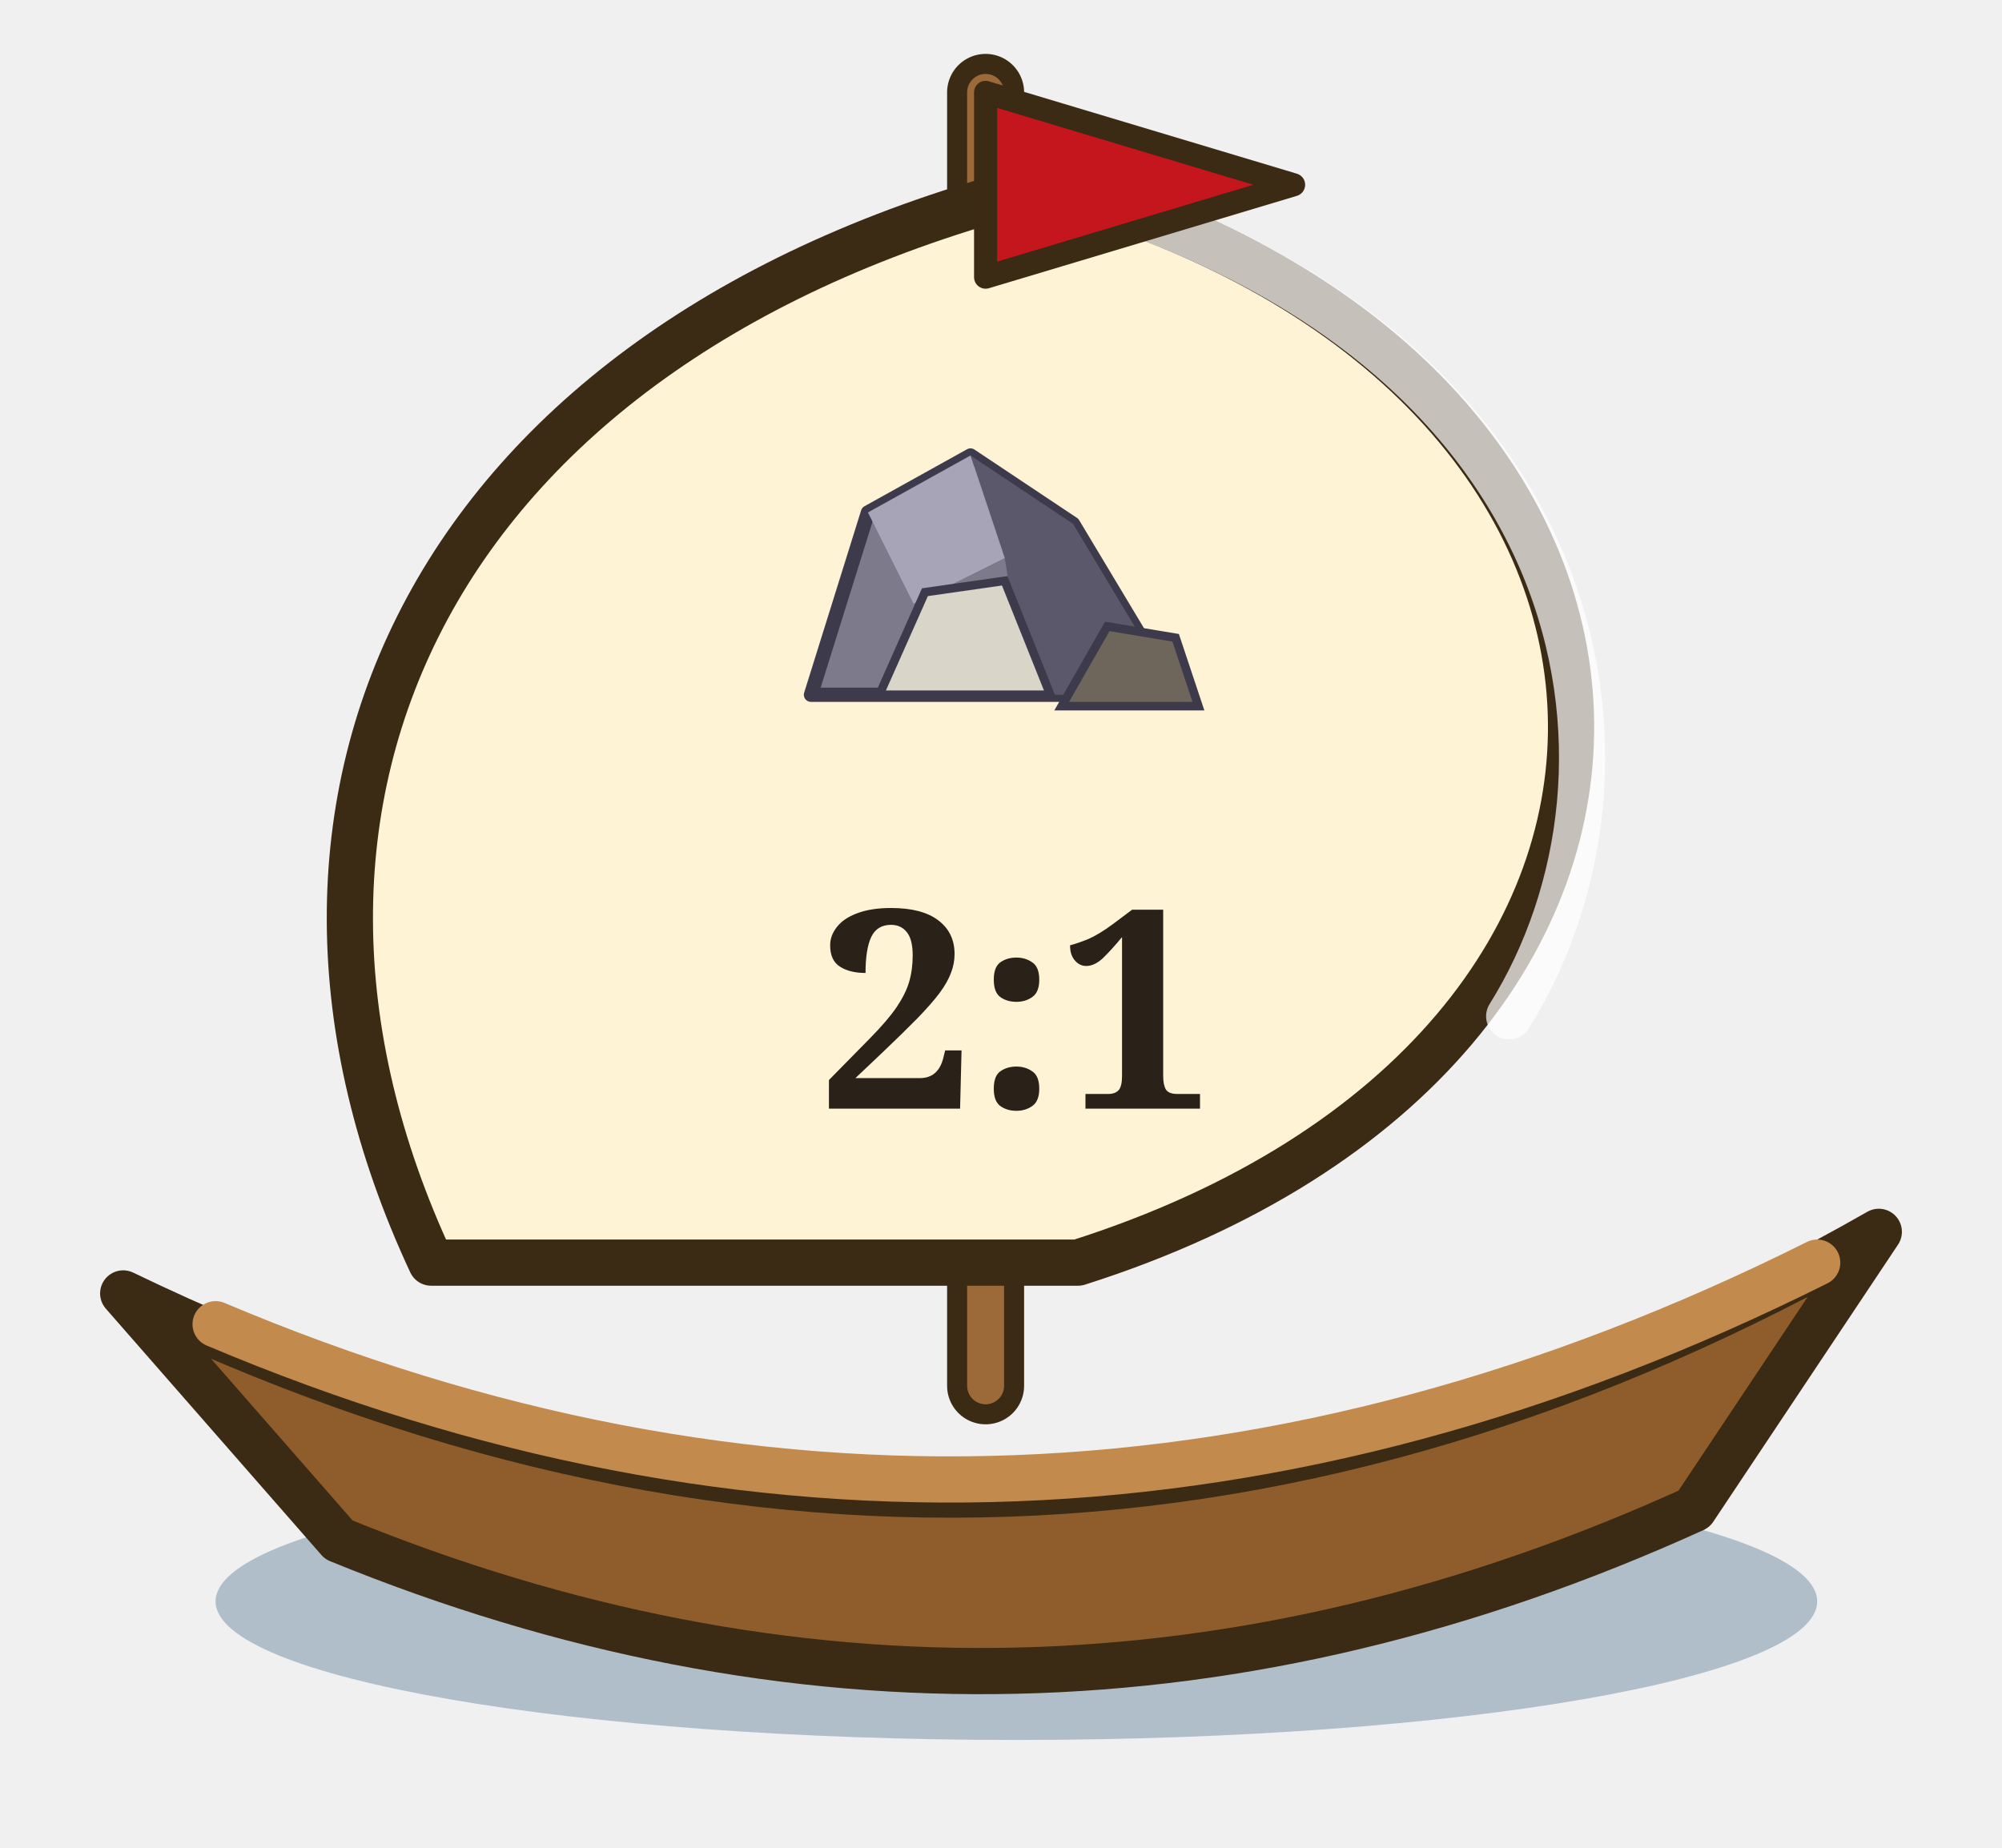
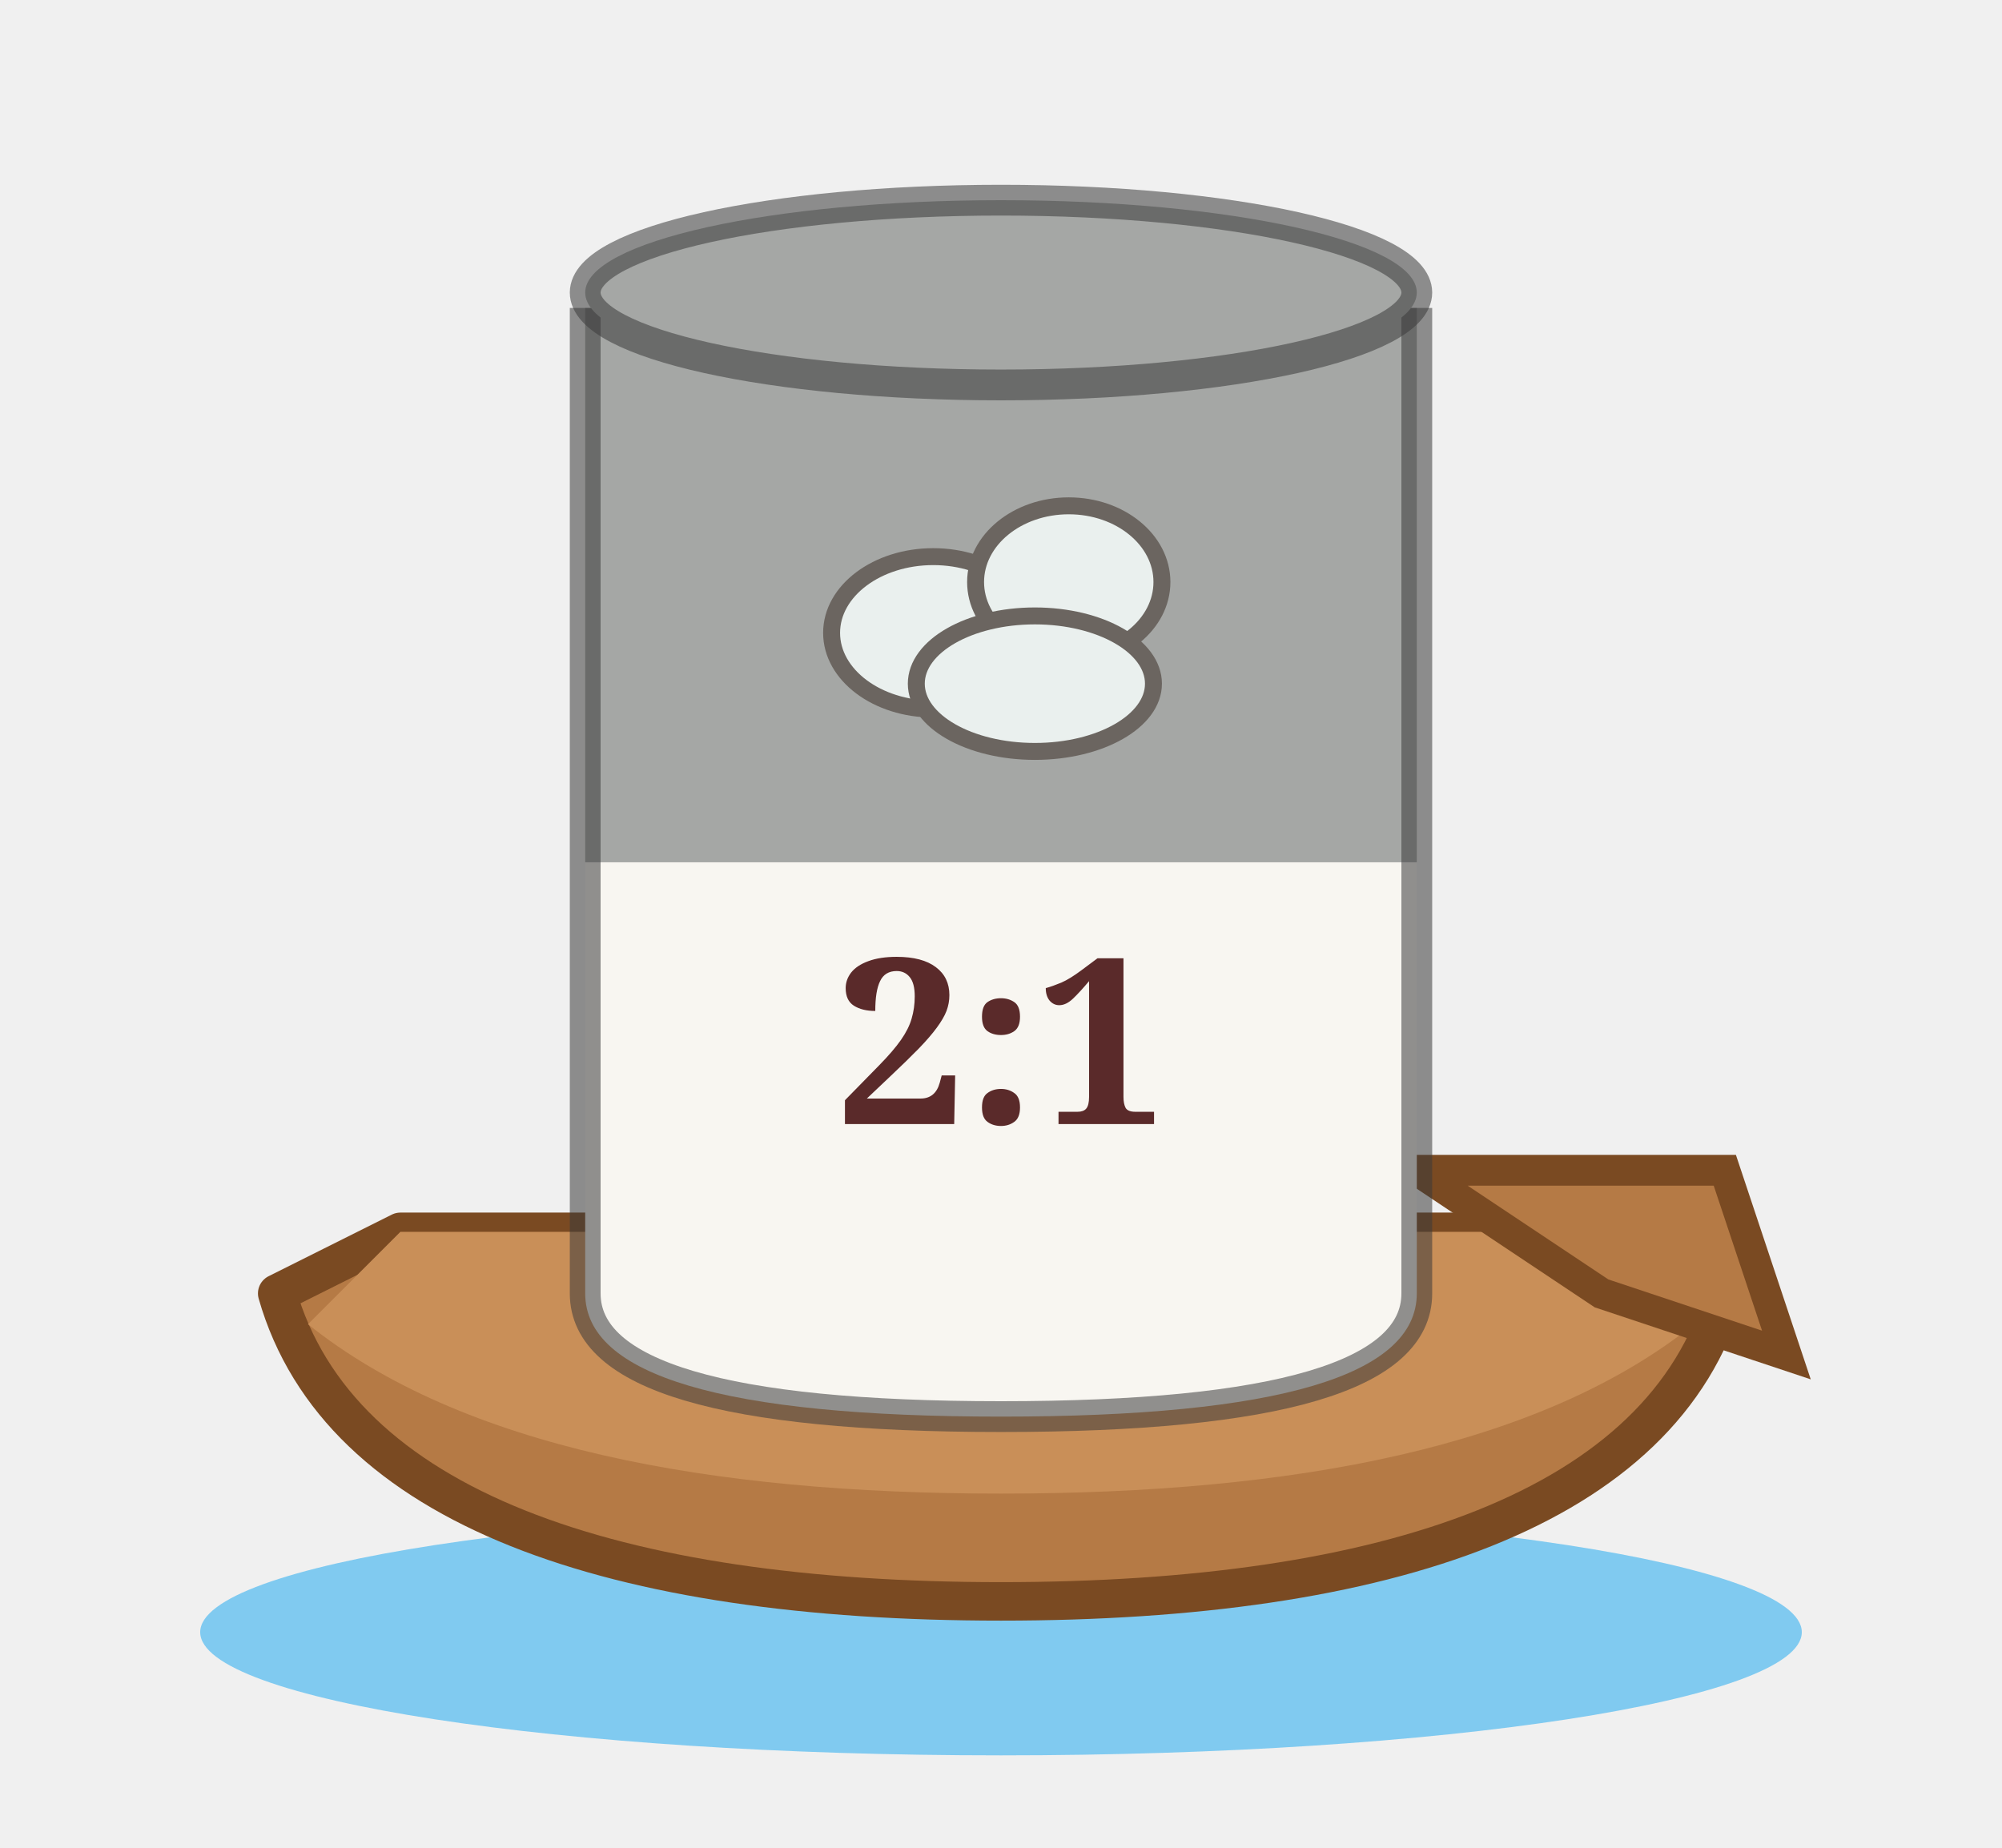
<svg xmlns="http://www.w3.org/2000/svg" viewBox="0 0 130 120" width="130" height="120">
-   <ellipse cx="66" cy="104" rx="52" ry="9" fill="#0b3d66" opacity=".28" />
-   <path d="M8,84 Q66,112 122,80 L110,98 Q66,118 22,100 Z" fill="#8f5d2c" stroke="#3b2a14" stroke-width="3" stroke-linejoin="round" />
-   <path d="M14,86 Q66,108 118,82" fill="none" stroke="#c28a4c" stroke-width="3" stroke-linecap="round" />
-   <line x1="64" y1="6" x2="64" y2="90" stroke="#3b2a14" stroke-width="5" stroke-linecap="round" />
-   <line x1="64" y1="6" x2="64" y2="90" stroke="#9b6a38" stroke-width="2.4" stroke-linecap="round" />
-   <path d="M68,12 C112,24 114,68 70,82 L28,82 C14,52 28,22 68,12 Z" fill="#fff3d6" stroke="#3b2a14" stroke-width="3" stroke-linejoin="round" />
-   <path d="M68,12 C104,22 108,50 98,66" fill="none" stroke="#fff" stroke-width="3" opacity=".7" stroke-linecap="round" />
-   <g transform="translate(46 17) scale(.37)">
-     <polygon points="18,76 28,44 46,34 64,46 82,76" fill="#7d7a8c" stroke="#3d3a4c" stroke-width="2.5" stroke-linejoin="round" />
-     <polygon points="46,34 64,46 82,76 56,76 52,52" fill="#5b586c" />
-     <polygon points="28,44 46,34 52,52 36,60" fill="#a7a4b8" />
-     <polygon points="30,76 38,58 52,56 60,76" fill="#d9d5c8" stroke="#3d3a4c" stroke-width="1.5" />
-     <polygon points="62,78 70,64 82,66 86,78" fill="#6e665a" stroke="#3d3a4c" stroke-width="1.5" />
+   <ellipse cx="65" cy="106" rx="52" ry="8" fill="#6cc3f0" opacity=".85" />
+   <path d="M18,84 C22,98 40,104 65,104 C90,104 108,98 112,84 L104,80 L26,80Z" fill="#b57a45" stroke="#7a4a22" stroke-width="2.5" stroke-linejoin="round" />
+   <path d="M26,80 L104,80 L110,86 C100,94 84,97 65,97 C46,97 30,94 20,86Z" fill="#c98f58" />
+   <path d="M92,76 L112,76 L116,88 L104,84Z" fill="#b57a45" stroke="#7a4a22" stroke-width="2" />
+   <clipPath id="barrel">
+     <path d="M38,20 V84 Q38,92 65,92 Q92,92 92,84 V20Z" />
+   </clipPath>
+   <g clip-path="url(#barrel)">
+     <rect x="38" y="10" width="54" height="90" fill="#f8f6f1" />
+     <rect x="38" y="16" width="54" height="40" fill="#a5a7a5" />
+     <g transform="translate(65 40) scale(.55)" stroke="#6b6560" stroke-width="2">
+       <ellipse cx="-8" cy="2" rx="12" ry="9" fill="#eaf0ee" />
+       <ellipse cx="8" cy="-4" rx="11" ry="9" fill="#eaf0ee" />
+       <ellipse cx="4" cy="8" rx="14" ry="8" fill="#eaf0ee" />
+     </g>
  </g>
-   <text x="66" y="72" text-anchor="middle" font-family="Georgia,serif" font-weight="800" font-size="18" fill="#2a2118">2:1</text>
-   <path d="M64,6 L84,12 L64,18 Z" fill="#c4161c" stroke="#3b2a14" stroke-width="1.5" stroke-linejoin="round" />
+   <path d="M38,20 V84 Q38,92 65,92 Q92,92 92,84 V20" fill="none" stroke="#3a3a3a" stroke-opacity=".55" stroke-width="2" />
+   <ellipse cx="65" cy="19" rx="27" ry="6" fill="#a5a7a5" stroke="#3a3a3a" stroke-opacity=".55" stroke-width="2" />
+   <text x="65" y="73" text-anchor="middle" font-family="Georgia,serif" font-weight="800" font-size="15" fill="#5a2a2a">2:1</text>
</svg>
